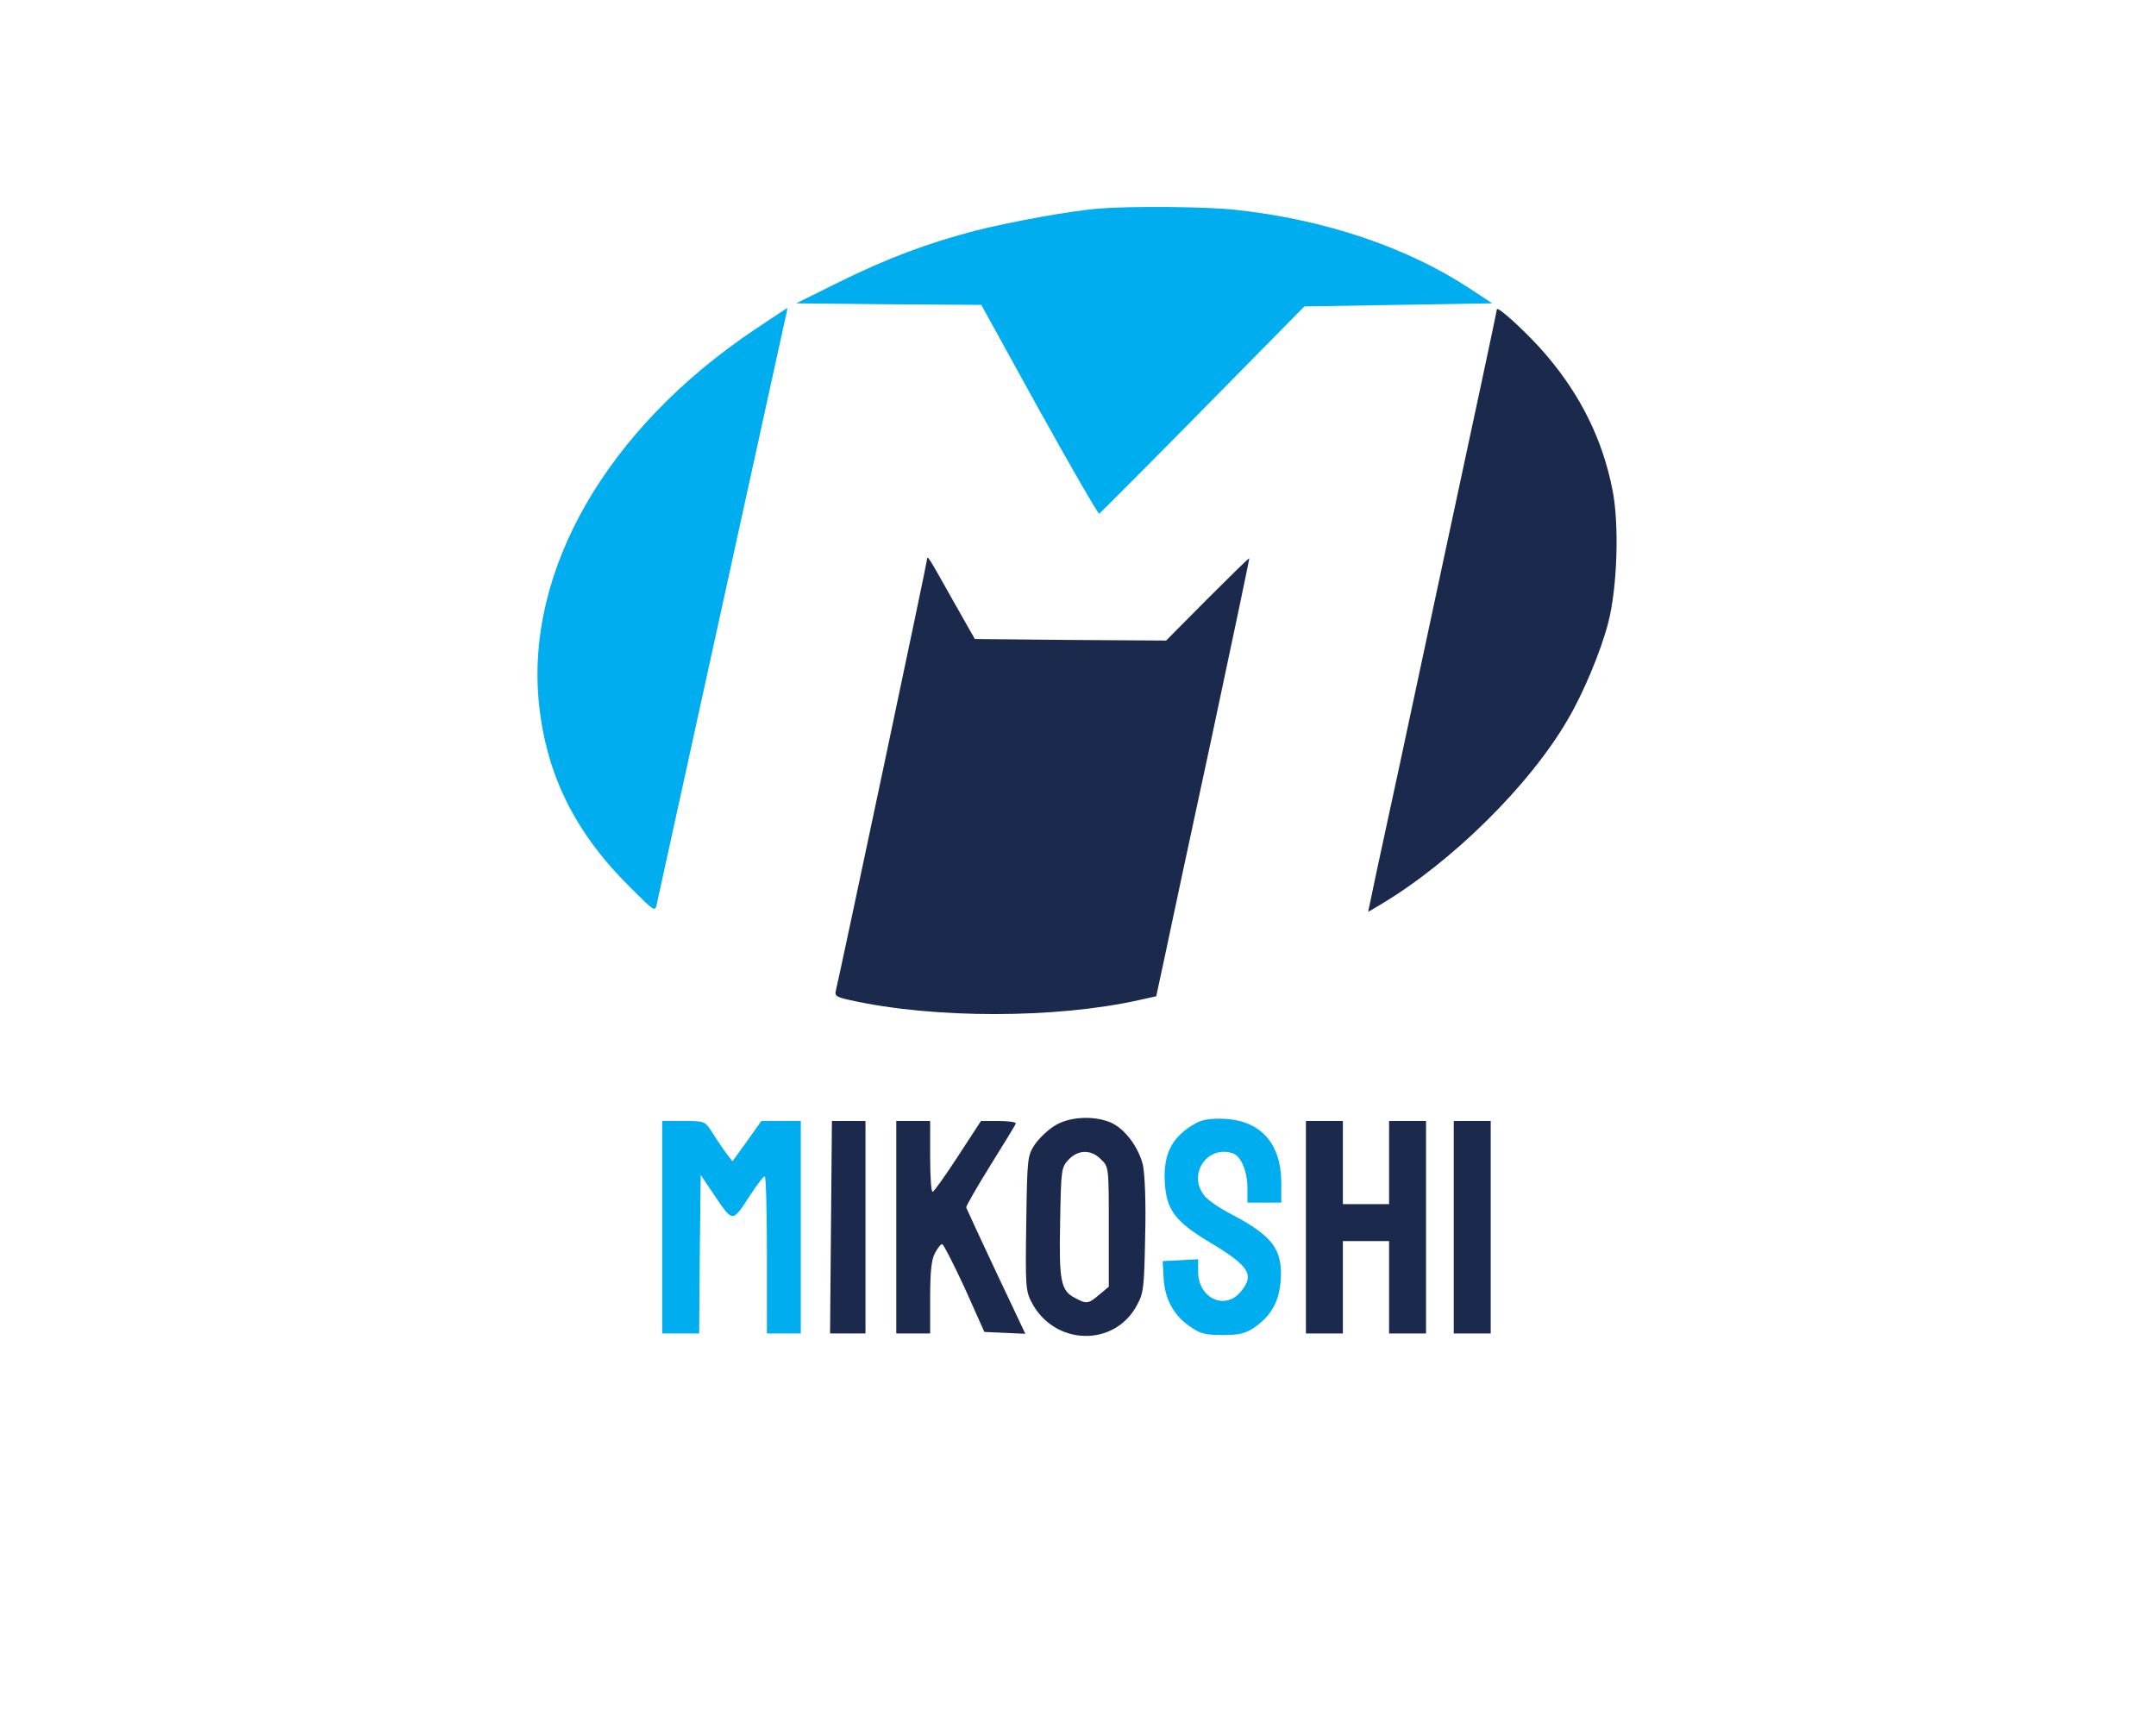
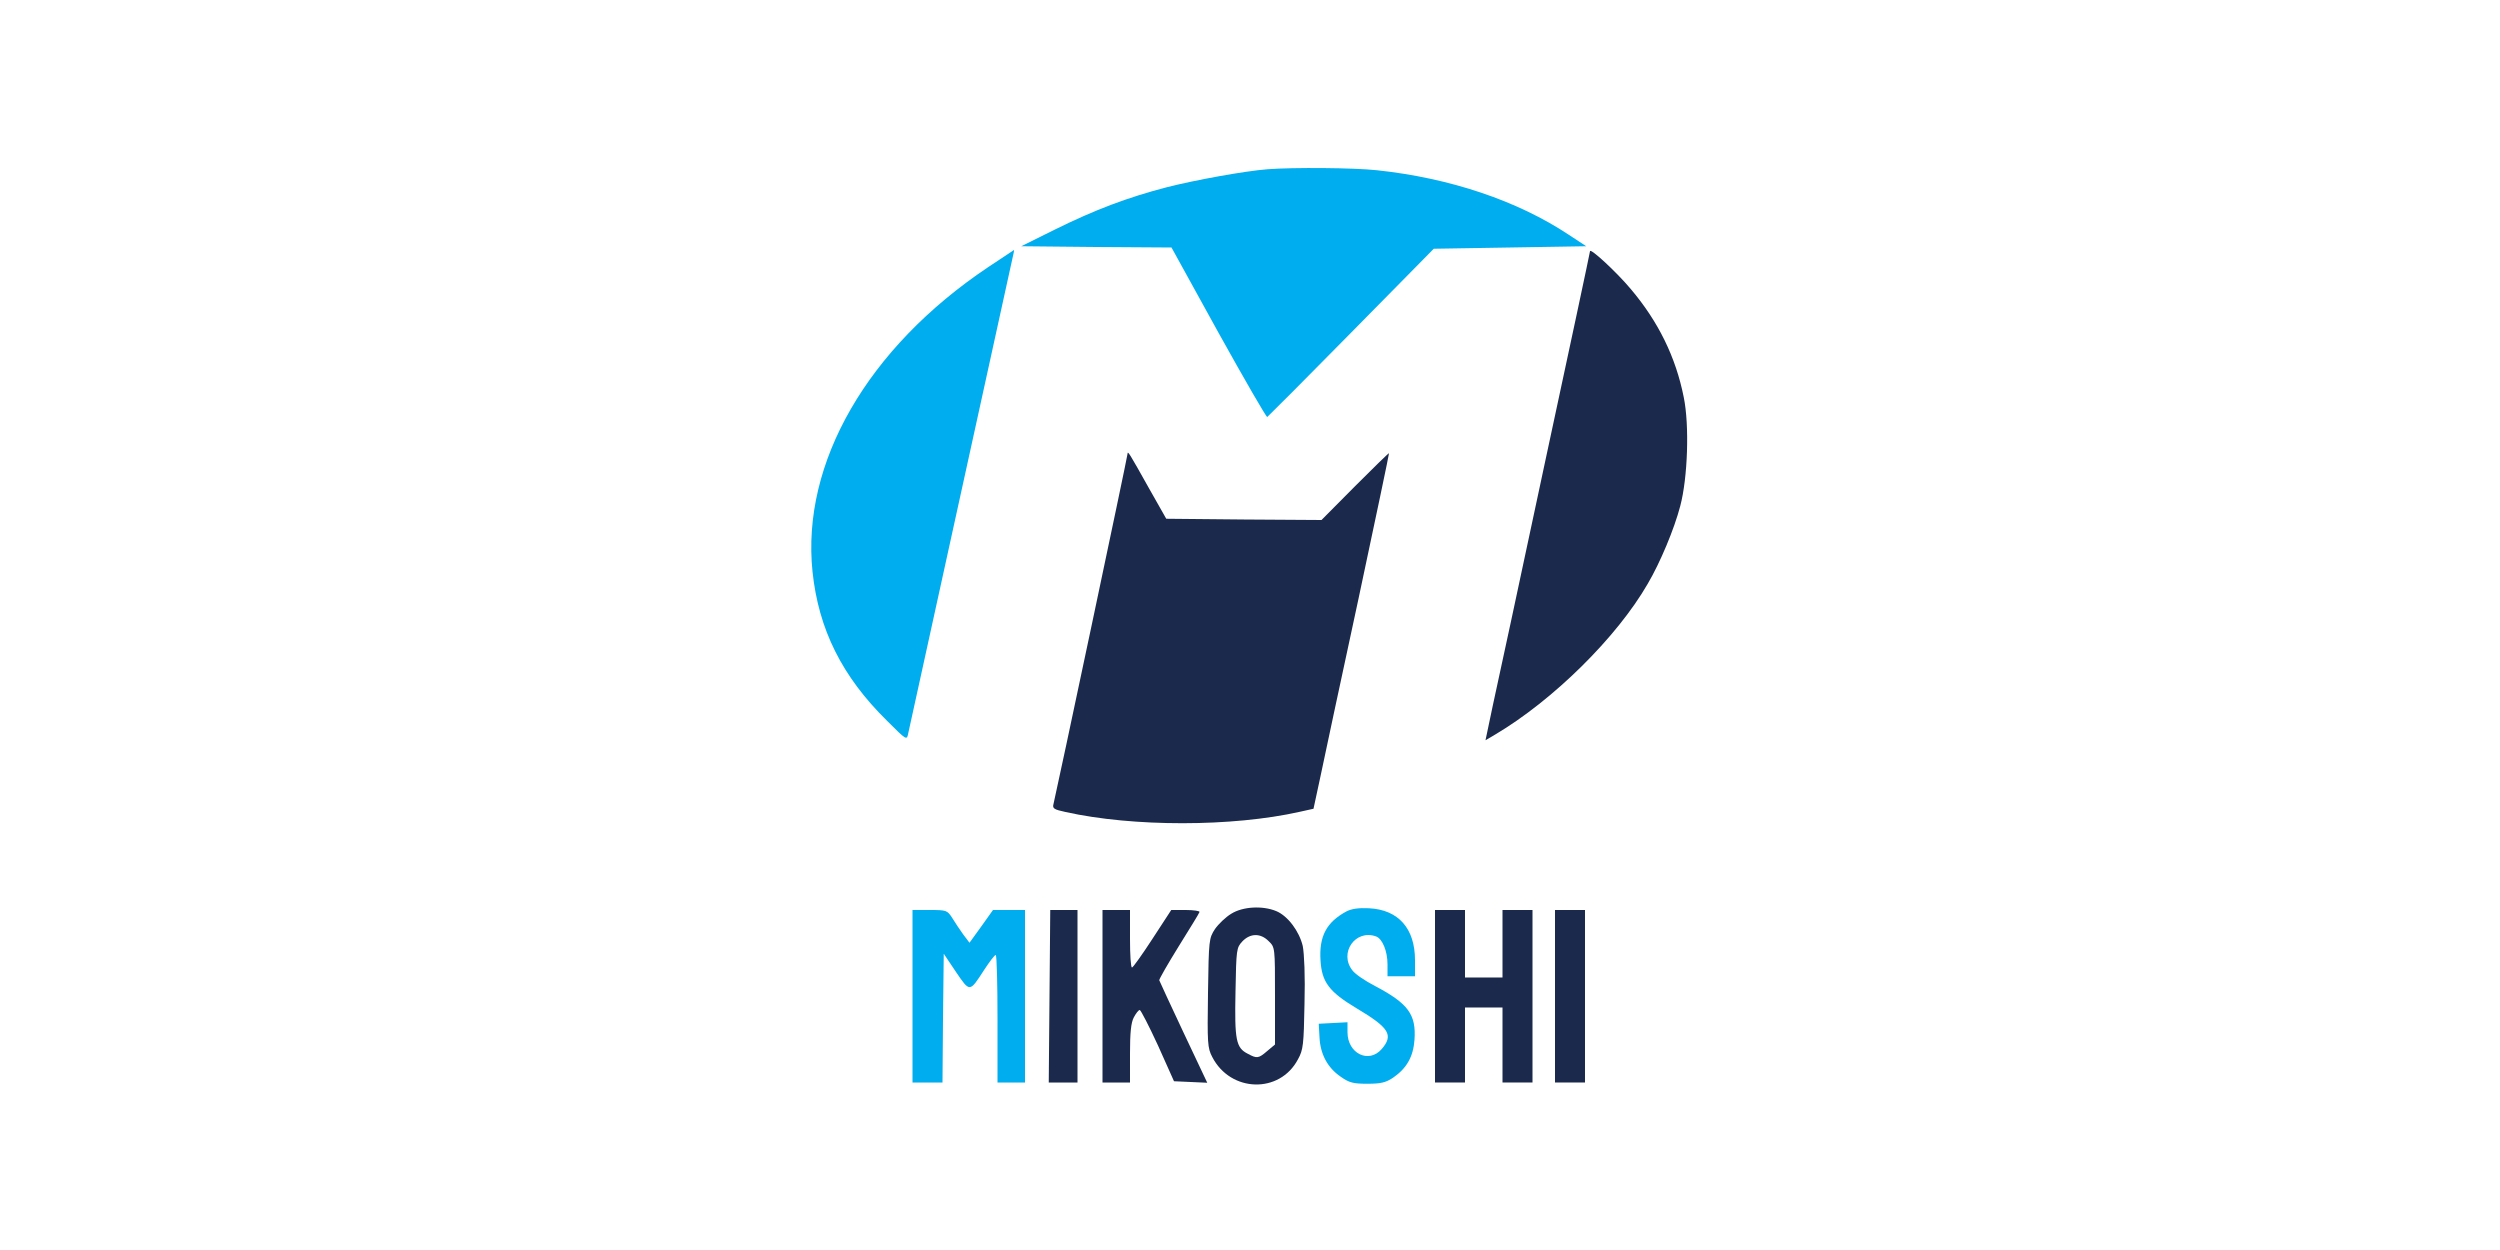
- <svg xmlns="http://www.w3.org/2000/svg" viewBox="0 0 700 559" preserveAspectRatio="xMidYMid meet">
+ <svg xmlns="http://www.w3.org/2000/svg" viewBox="-150 0 1000 500" preserveAspectRatio="xMidYMid meet">
  <g transform="translate(0, 559) scale(0.1, -0.1)">
    <path fill="#00adef" d="M3570 4913 c-91 -7 -289 -43 -403 -72 -157 -41 -285 -89 -447 -169         l-135 -67 300 -3 301 -2 188 -341 c104 -187 191 -338 195 -337 3 2 155 154         336 338 l330 335 305 5 305 5 -70 46 c-205 136 -475 227 -767 258 -90 10 -335         12 -438 4z" />
    <path fill="#00adef" d="M2452 4521 c-482 -323 -747 -783 -702 -1217 24 -231 118 -420 298         -597 79 -79 79 -79 85 -50 5 24 393 1790 416 1896 5 20 8 37 7 37 0 0 -47 -31         -104 -69z" />
    <path fill="#1b2a4c" d="M4860 4585 c0 -4 -81 -384 -180 -844 -98 -460 -192 -898 -209 -974         l-29 -138 39 23 c231 137 486 388 610 603 50 85 106 219 130 311 30 113 37         323 14 435 -32 161 -102 303 -212 433 -57 68 -163 166 -163 151z" />
    <path fill="#1b2a4c" d="M3010 3774 c0 -10 -283 -1347 -296 -1400 -5 -18 2 -22 48 -32 270         -60 667 -60 938 1 l54 12 28 130 c15 72 83 391 152 710 68 319 123 581 122         582 -1 2 -62 -58 -136 -132 l-134 -135 -310 2 -311 3 -68 120 c-83 148 -86         153 -87 139z" />
    <path fill="#00adef" d="M2150 1605 l0 -345 60 0 60 0 2 258 3 257 49 -73 c56 -82 54 -82 113         9 21 32 41 59 46 59 4 0 7 -115 7 -255 l0 -255 55 0 55 0 0 345 0 345 -64 0         -64 0 -47 -66 -47 -65 -25 33 c-13 18 -33 48 -44 66 -20 31 -23 32 -90 32         l-69 0 0 -345z" />
    <path fill="#1b2a4c" d="M2698 1605 l-3 -345 58 0 57 0 0 345 0 345 -55 0 -54 0 -3 -345z" />
    <path fill="#1b2a4c" d="M2910 1605 l0 -345 55 0 55 0 0 115 c0 84 4 124 15 145 9 17 19 30         24 30 4 0 37 -64 73 -142 l64 -143 67 -3 66 -3 -95 201 c-52 110 -95 204 -97         209 -1 4 34 65 78 136 44 71 82 132 83 137 2 4 -23 8 -55 8 l-58 0 -75 -115         c-41 -63 -78 -115 -82 -115 -5 0 -8 52 -8 115 l0 115 -55 0 -55 0 0 -345z" />
    <path fill="#1b2a4c" d="M3425 1935 c-22 -13 -51 -41 -65 -61 -24 -37 -25 -42 -28 -255 -3         -202 -2 -221 17 -257 73 -142 270 -148 343 -9 21 38 23 58 26 222 3 110 -1         200 -7 231 -14 59 -60 121 -107 140 -54 22 -133 18 -179 -11z m150 -110 c25         -24 25 -25 25 -219 l0 -194 -31 -26 c-35 -30 -41 -31 -78 -11 -47 24 -53 54         -49 248 3 170 4 176 27 201 32 34 74 34 106 1z" />
    <path fill="#00adef" d="M3885 1944 c-79 -43 -109 -99 -103 -195 5 -87 34 -126 144 -192 131         -78 149 -107 101 -163 -52 -60 -137 -18 -137 67 l0 40 -57 -3 -58 -3 3 -54 c3         -67 32 -122 85 -158 34 -24 50 -28 107 -28 54 0 73 5 102 24 55 38 81 84 86         152 7 101 -25 145 -158 215 -39 20 -80 48 -90 62 -56 70 12 167 95 136 25 -10         45 -59 45 -111 l0 -48 55 0 55 0 0 64 c0 127 -66 202 -184 208 -42 2 -70 -2         -91 -13z" />
    <path fill="#1b2a4c" d="M4240 1605 l0 -345 60 0 60 0 0 150 0 150 75 0 75 0 0 -150 0 -150         60 0 60 0 0 345 0 345 -60 0 -60 0 0 -135 0 -135 -75 0 -75 0 0 135 0 135 -60         0 -60 0 0 -345z" />
    <path fill="#1b2a4c" d="M4720 1605 l0 -345 60 0 60 0 0 345 0 345 -60 0 -60 0 0 -345z" />
  </g>
</svg>
